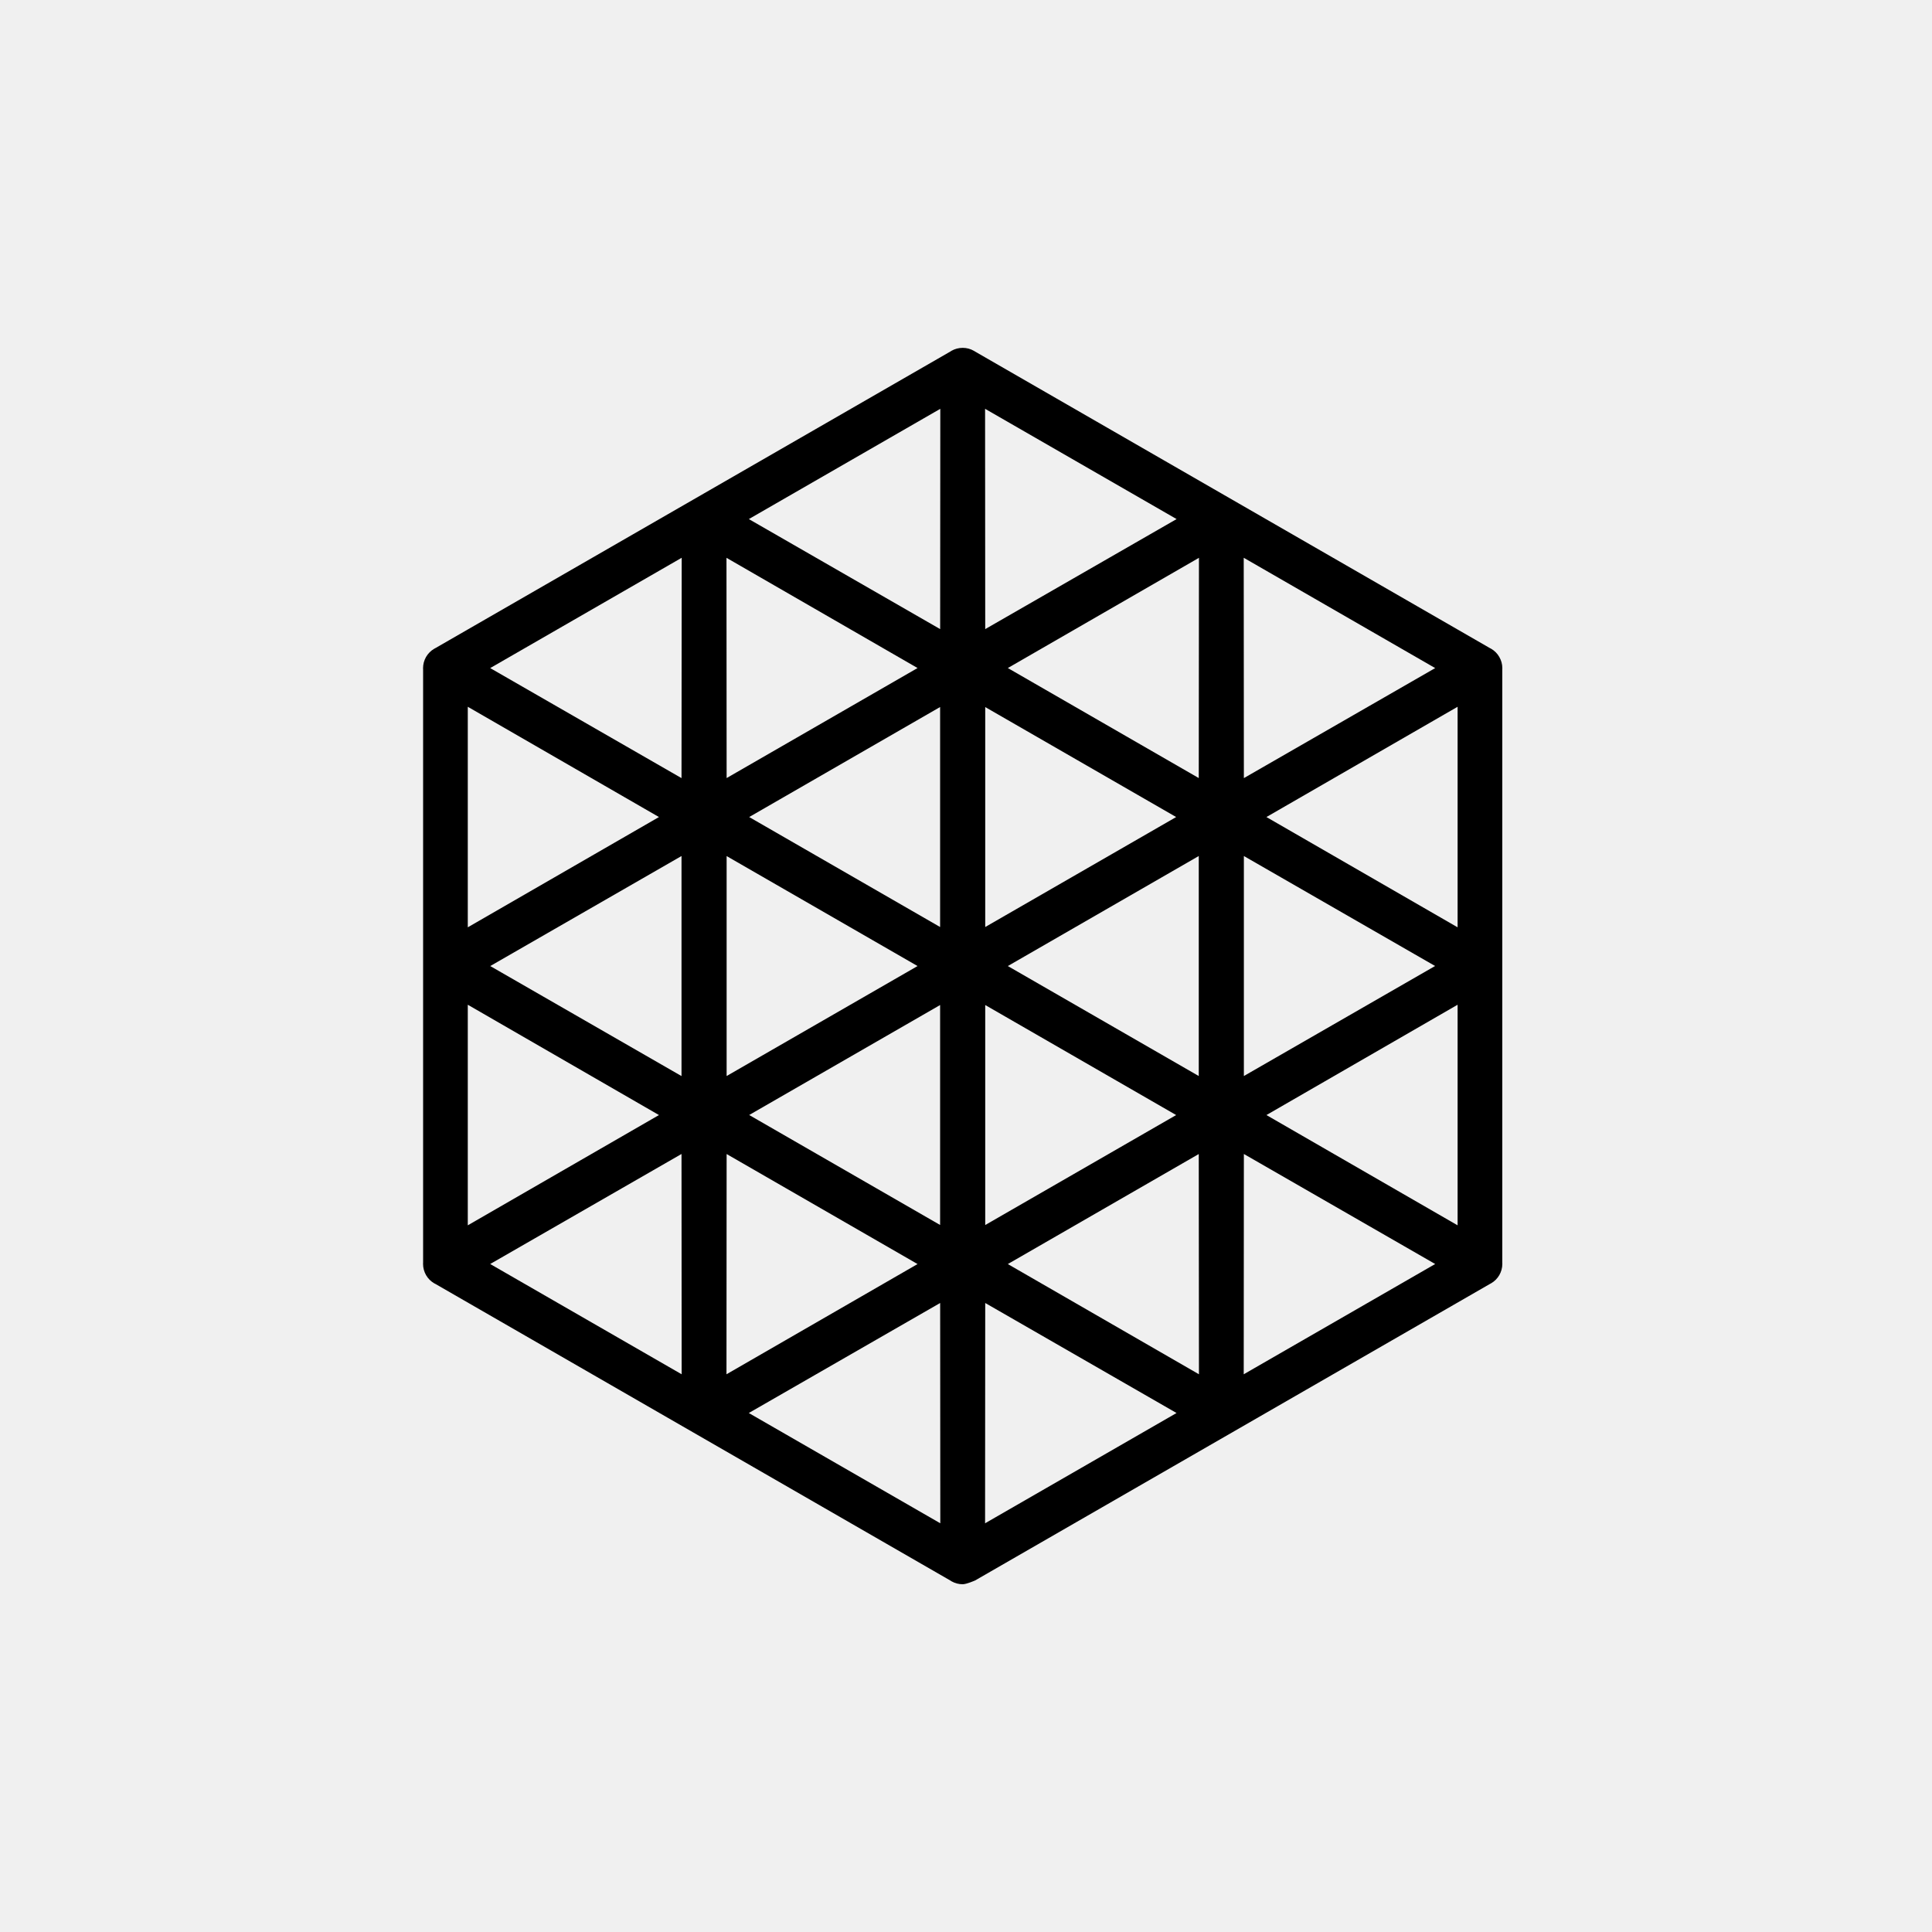
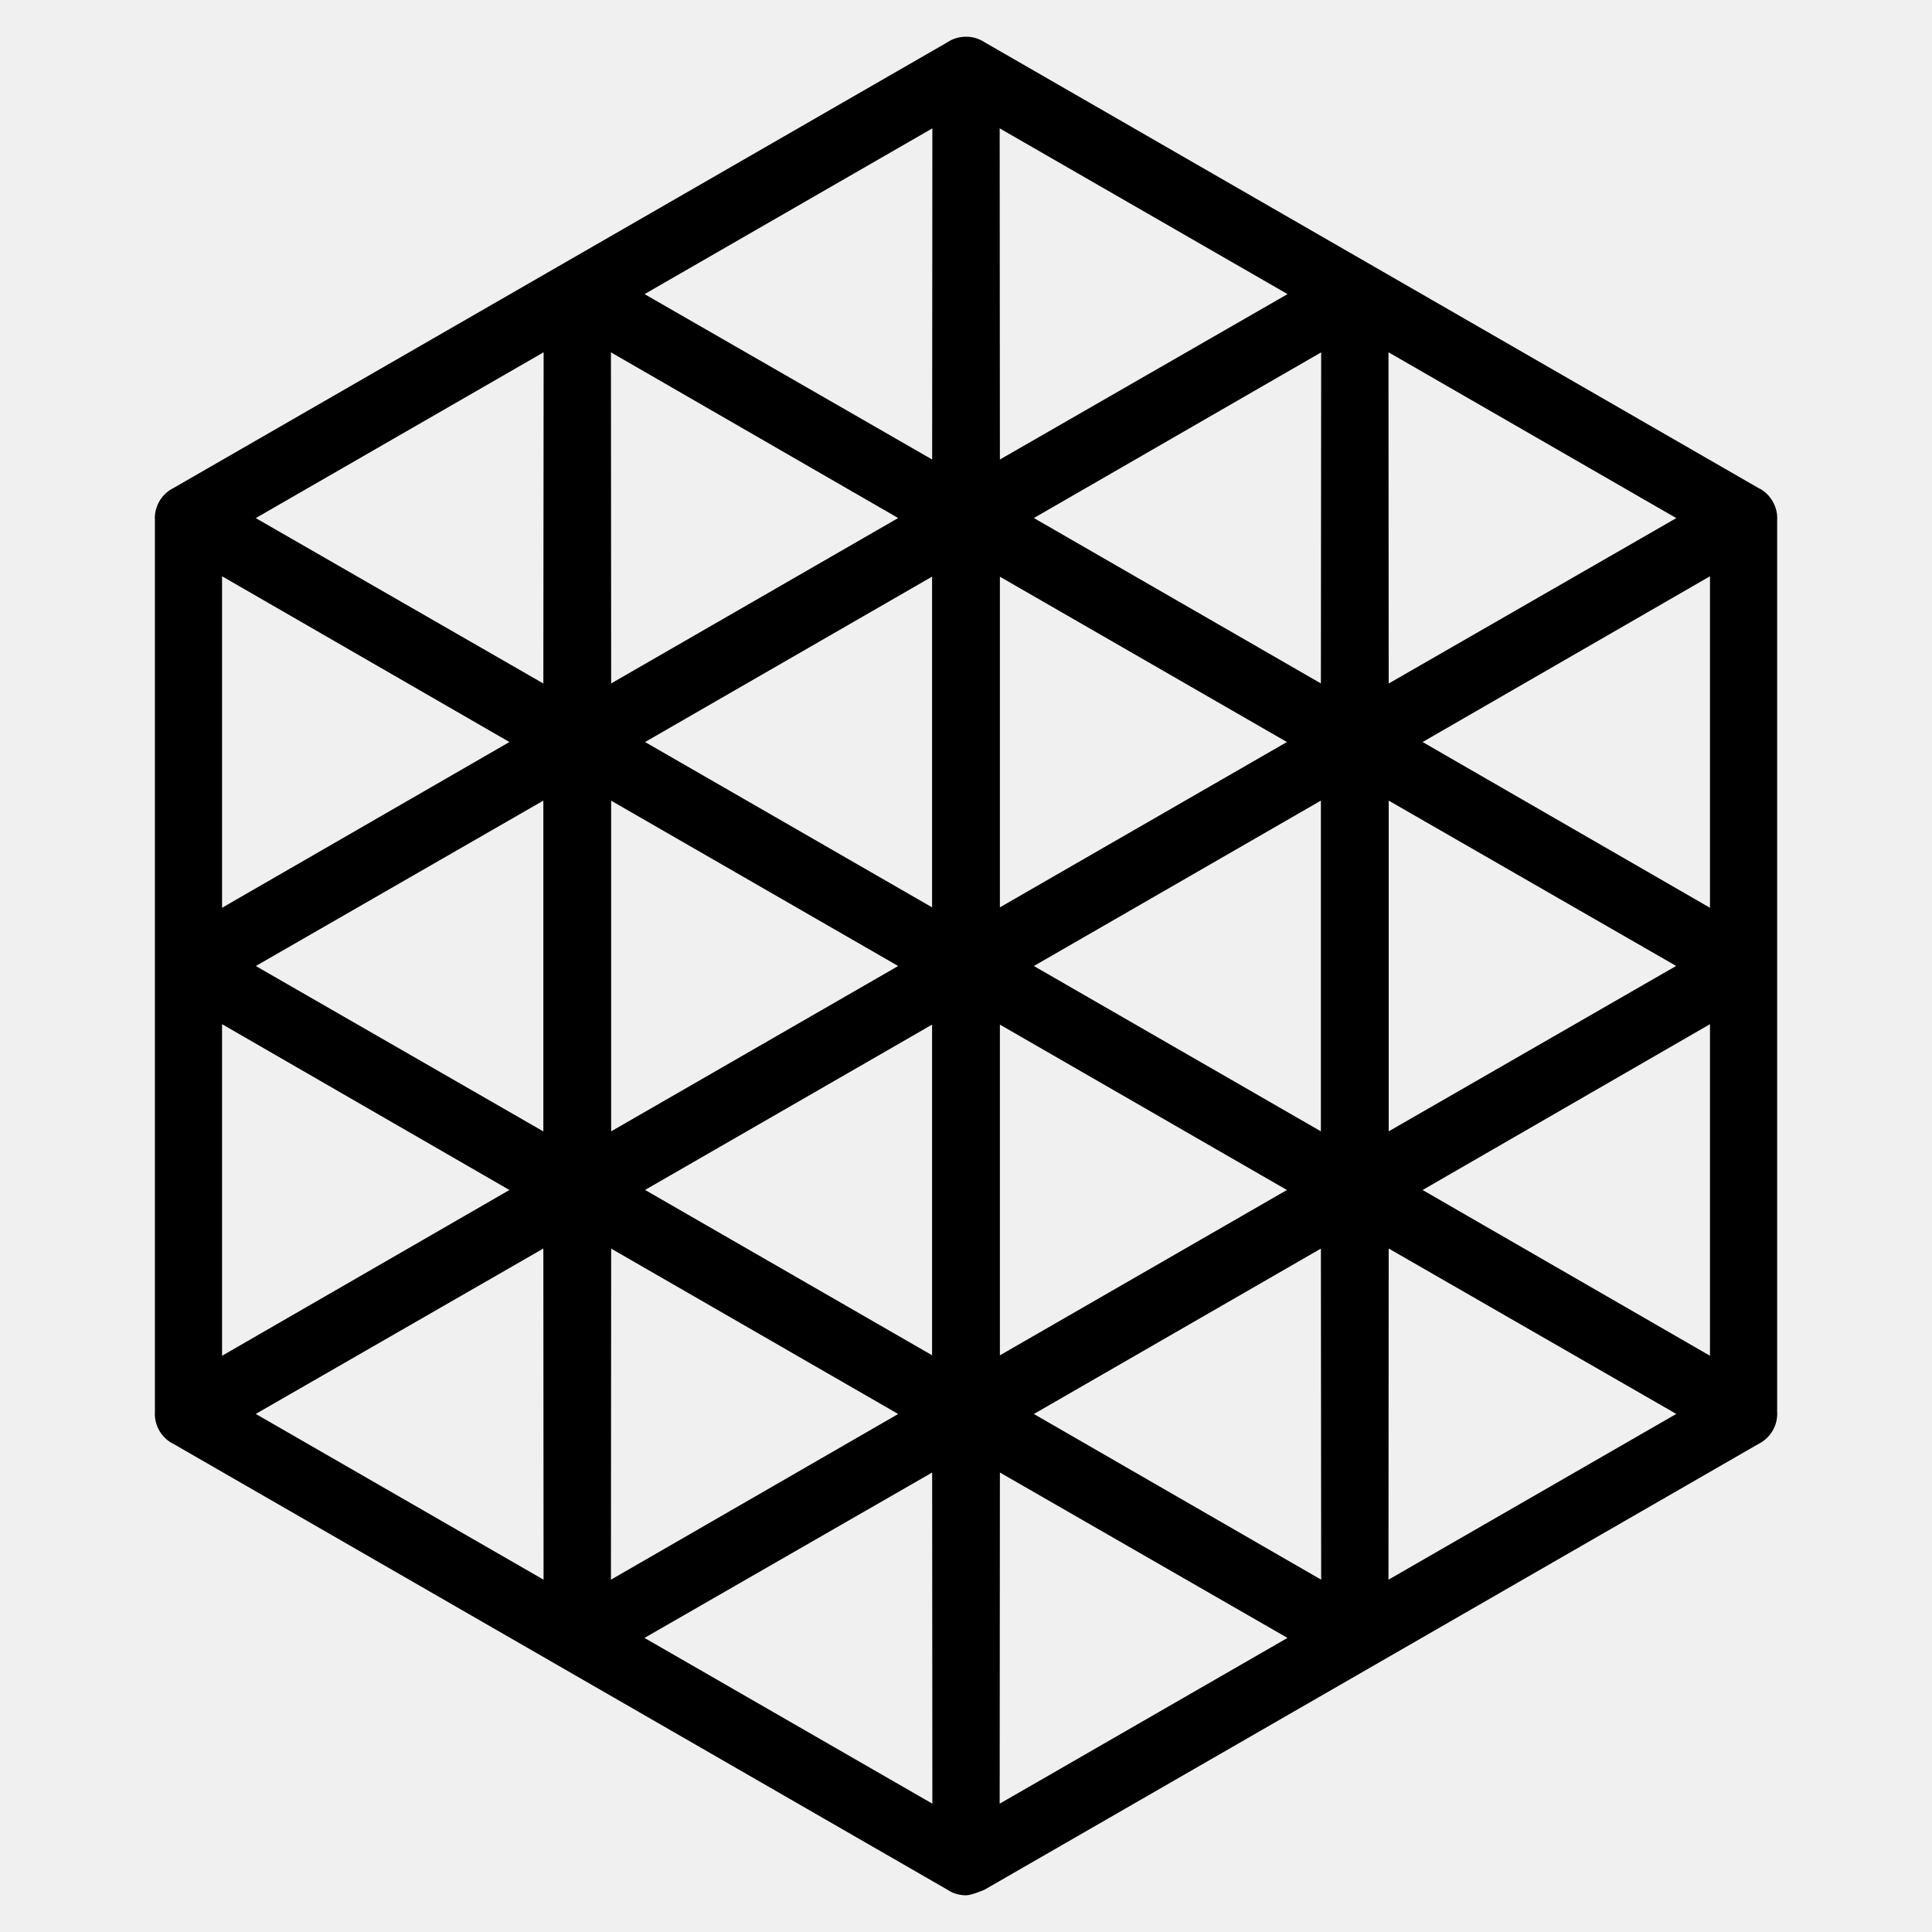
- <svg xmlns="http://www.w3.org/2000/svg" width="40" height="40" viewBox="0 0 40 40" fill="none">
-   <g clip-path="url(#clip0_274_4287)">
-     <path fill-rule="evenodd" clip-rule="evenodd" d="M19.7 32.739C19.77 32.779 19.85 32.8 19.931 32.8C20.011 32.8 20.188 32.722 20.188 32.722L30.85 26.581C30.855 26.578 30.863 26.574 30.871 26.57C30.942 26.529 31 26.471 31.041 26.401C31.082 26.33 31.104 26.25 31.104 26.169C31.104 26.159 31.103 26.15 31.103 26.143V13.86C31.104 13.849 31.104 13.839 31.104 13.834L31.104 13.832C31.104 13.751 31.082 13.671 31.041 13.601C31.001 13.53 30.942 13.472 30.872 13.431C30.864 13.427 30.856 13.422 30.848 13.419L20.187 7.278C20.179 7.272 20.171 7.268 20.165 7.264L20.164 7.264C20.094 7.223 20.014 7.202 19.933 7.202H19.931C19.849 7.202 19.77 7.223 19.701 7.262C19.692 7.267 19.684 7.273 19.676 7.278L9.012 13.42C9.007 13.423 8.999 13.427 8.991 13.431C8.92 13.472 8.862 13.531 8.821 13.601C8.781 13.671 8.759 13.751 8.759 13.833C8.759 13.842 8.759 13.851 8.76 13.858V26.142C8.759 26.153 8.759 26.163 8.759 26.168L8.759 26.169C8.759 26.251 8.781 26.331 8.822 26.402C8.862 26.471 8.921 26.53 8.989 26.569L8.99 26.57L8.992 26.571C9 26.575 9.008 26.579 9.014 26.582L19.677 32.724C19.682 32.727 19.691 32.733 19.7 32.739ZM30.802 26.45C30.797 26.453 30.791 26.456 30.785 26.459C30.788 26.458 30.791 26.456 30.795 26.454C30.797 26.453 30.8 26.452 30.802 26.45ZM30.965 26.147C30.965 26.149 30.965 26.152 30.965 26.154C30.965 26.159 30.966 26.164 30.966 26.169C30.966 26.167 30.966 26.166 30.966 26.164C30.965 26.158 30.965 26.152 30.965 26.147ZM20.398 26.977L24.359 29.255L20.395 31.538L20.398 26.977ZM15.503 29.255L19.465 26.977L19.468 31.538L15.503 29.255ZM25.753 23.892L29.714 26.17L25.75 28.453L25.753 23.892ZM20.398 25.363V20.808L24.351 23.086L20.398 25.363ZM15.044 22.278V17.724L18.997 20.001L15.044 22.278ZM20.398 19.193V14.639L24.351 16.916L20.398 19.193ZM19.465 13.025L15.504 10.747L19.468 8.464L19.465 13.025ZM10.149 26.17L14.113 28.453L14.11 23.892L10.149 26.17ZM24.819 23.893L24.823 28.453L20.866 26.171L24.819 23.893ZM15.044 23.893L15.041 28.453L18.997 26.171L15.044 23.893ZM26.22 23.086L30.178 20.802V25.369L26.22 23.086ZM9.685 20.802V25.369L13.643 23.086L9.685 20.802ZM15.511 23.085L19.464 25.362V20.808L15.511 23.085ZM29.712 20L25.753 17.723V22.278L29.712 20ZM10.15 20.001L14.11 22.279V17.723L10.15 20.001ZM24.819 17.723V22.278L20.866 20.001L24.819 17.723ZM30.178 14.633V19.199L26.22 16.916L30.178 14.633ZM13.643 16.916L9.685 19.199V14.633L13.643 16.916ZM19.464 14.638V19.193L15.511 16.916L19.464 14.638ZM29.714 13.832L25.75 11.548L25.753 16.11L29.714 13.832ZM14.114 11.548L14.11 16.11L10.149 13.832L14.114 11.548ZM24.823 11.549L24.819 16.109L20.866 13.831L24.823 11.549ZM18.997 13.831L15.044 16.109L15.041 11.549L18.997 13.831ZM24.36 10.747L20.395 8.464L20.398 13.025L24.36 10.747Z" fill="black" />
+ <svg xmlns="http://www.w3.org/2000/svg" version="1.1" width="40" height="40" viewBox="0 0 500 500" xml:space="preserve">
+   <defs>
+ </defs>
+   <g transform="matrix(18.7905 0 0 18.7905 250 250)" id="PNGEf3DUMBcP031ZM94Ql" clip-path="url(#CLIPPATH_11)">
+     <clipPath id="CLIPPATH_11">
+       <rect id="clip0_274_4287" x="-20" y="-20" rx="0" ry="0" width="40" height="40" />
+     </clipPath>
+     <path style="stroke: none; stroke-width: 1; stroke-dasharray: none; stroke-linecap: butt; stroke-dashoffset: 0; stroke-linejoin: miter; stroke-miterlimit: 4; fill: rgb(0,0,0); fill-rule: evenodd; opacity: 1;" transform=" translate(-19.93119, -20.0008)" d="M 19.7 32.739 C 19.77 32.779 19.85 32.8 19.931 32.8 C 20.011 32.8 20.188 32.722 20.188 32.722 L 30.85 26.581 C 30.855 26.578 30.863 26.574 30.871 26.57 C 30.942 26.529 31 26.471 31.041 26.401 C 31.082 26.33 31.104 26.25 31.104 26.169 C 31.104 26.159 31.103 26.15 31.103 26.143 L 31.103 13.86 C 31.104 13.849 31.104 13.839 31.104 13.834 L 31.104 13.832 C 31.104 13.751 31.082 13.671 31.041 13.601 C 31.001 13.53 30.942 13.472 30.872 13.431 C 30.864 13.427 30.856 13.422 30.848 13.419 L 20.187 7.278 C 20.179 7.272 20.171 7.268 20.165 7.264 L 20.164 7.264 C 20.094 7.223 20.014 7.202 19.933 7.202 L 19.931 7.202 C 19.849 7.202 19.77 7.223 19.701 7.262 C 19.692 7.267 19.684 7.273 19.676 7.278 L 9.012 13.42 C 9.007 13.423 8.999 13.427 8.991 13.431 C 8.92 13.472 8.862 13.531 8.821 13.601 C 8.781 13.671 8.759 13.751 8.759 13.833 C 8.759 13.842 8.759 13.851 8.76 13.858 L 8.76 26.142 C 8.759 26.153 8.759 26.163 8.759 26.168 L 8.759 26.169 C 8.759 26.251 8.781 26.331 8.822 26.402 C 8.862 26.471 8.921 26.53 8.989 26.569 L 8.99 26.57 L 8.992 26.571 C 9 26.575 9.008 26.579 9.014 26.582 L 19.677 32.724 C 19.682 32.727 19.691 32.733 19.7 32.739 Z M 30.802 26.45 C 30.797 26.453 30.791 26.456 30.785 26.459 C 30.788 26.458 30.791 26.456 30.795 26.454 C 30.797 26.453 30.8 26.452 30.802 26.45 Z M 30.965 26.147 C 30.965 26.149 30.965 26.152 30.965 26.154 C 30.965 26.159 30.966 26.164 30.966 26.169 C 30.966 26.167 30.966 26.166 30.966 26.164 C 30.965 26.158 30.965 26.152 30.965 26.147 Z M 20.398 26.977 L 24.359 29.255 L 20.395 31.538 L 20.398 26.977 Z M 15.503 29.255 L 19.465 26.977 L 19.468 31.538 L 15.503 29.255 Z M 25.753 23.892 L 29.714 26.17 L 25.75 28.453 L 25.753 23.892 Z M 20.398 25.363 L 20.398 20.808 L 24.351 23.086 L 20.398 25.363 Z M 15.044 22.278 L 15.044 17.724 L 18.997 20.001 L 15.044 22.278 Z M 20.398 19.193 L 20.398 14.639 L 24.351 16.916 L 20.398 19.193 Z M 19.465 13.025 L 15.504 10.747 L 19.468 8.464 L 19.465 13.025 Z M 10.149 26.17 L 14.113 28.453 L 14.11 23.892 L 10.149 26.17 Z M 24.819 23.893 L 24.823 28.453 L 20.866 26.171 L 24.819 23.893 Z M 15.044 23.893 L 15.041 28.453 L 18.997 26.171 L 15.044 23.893 Z M 26.22 23.086 L 30.178 20.802 L 30.178 25.369 L 26.22 23.086 Z M 9.685 20.802 L 9.685 25.369 L 13.643 23.086 L 9.685 20.802 Z M 15.511 23.085 L 19.464 25.362 L 19.464 20.808 L 15.511 23.085 Z M 29.712 20 L 25.753 17.723 L 25.753 22.278 L 29.712 20 Z M 10.15 20.001 L 14.11 22.279 L 14.11 17.723 L 10.15 20.001 Z M 24.819 17.723 L 24.819 22.278 L 20.866 20.001 L 24.819 17.723 Z M 30.178 14.633 L 30.178 19.199 L 26.22 16.916 L 30.178 14.633 Z M 13.643 16.916 L 9.685 19.199 L 9.685 14.633 L 13.643 16.916 Z M 19.464 14.638 L 19.464 19.193 L 15.511 16.916 L 19.464 14.638 Z M 29.714 13.832 L 25.75 11.548 L 25.753 16.11 L 29.714 13.832 Z M 14.114 11.548 L 14.11 16.11 L 10.149 13.832 L 14.114 11.548 Z M 24.823 11.549 L 24.819 16.109 L 20.866 13.831 L 24.823 11.549 Z M 18.997 13.831 L 15.044 16.109 L 15.041 11.549 L 18.997 13.831 Z M 24.36 10.747 L 20.395 8.464 L 20.398 13.025 L 24.36 10.747 Z" stroke-linecap="round" />
  </g>
-   <defs>
-     <clipPath id="clip0_274_4287">
-       <rect width="40" height="40" fill="white" />
-     </clipPath>
-   </defs>
</svg>
